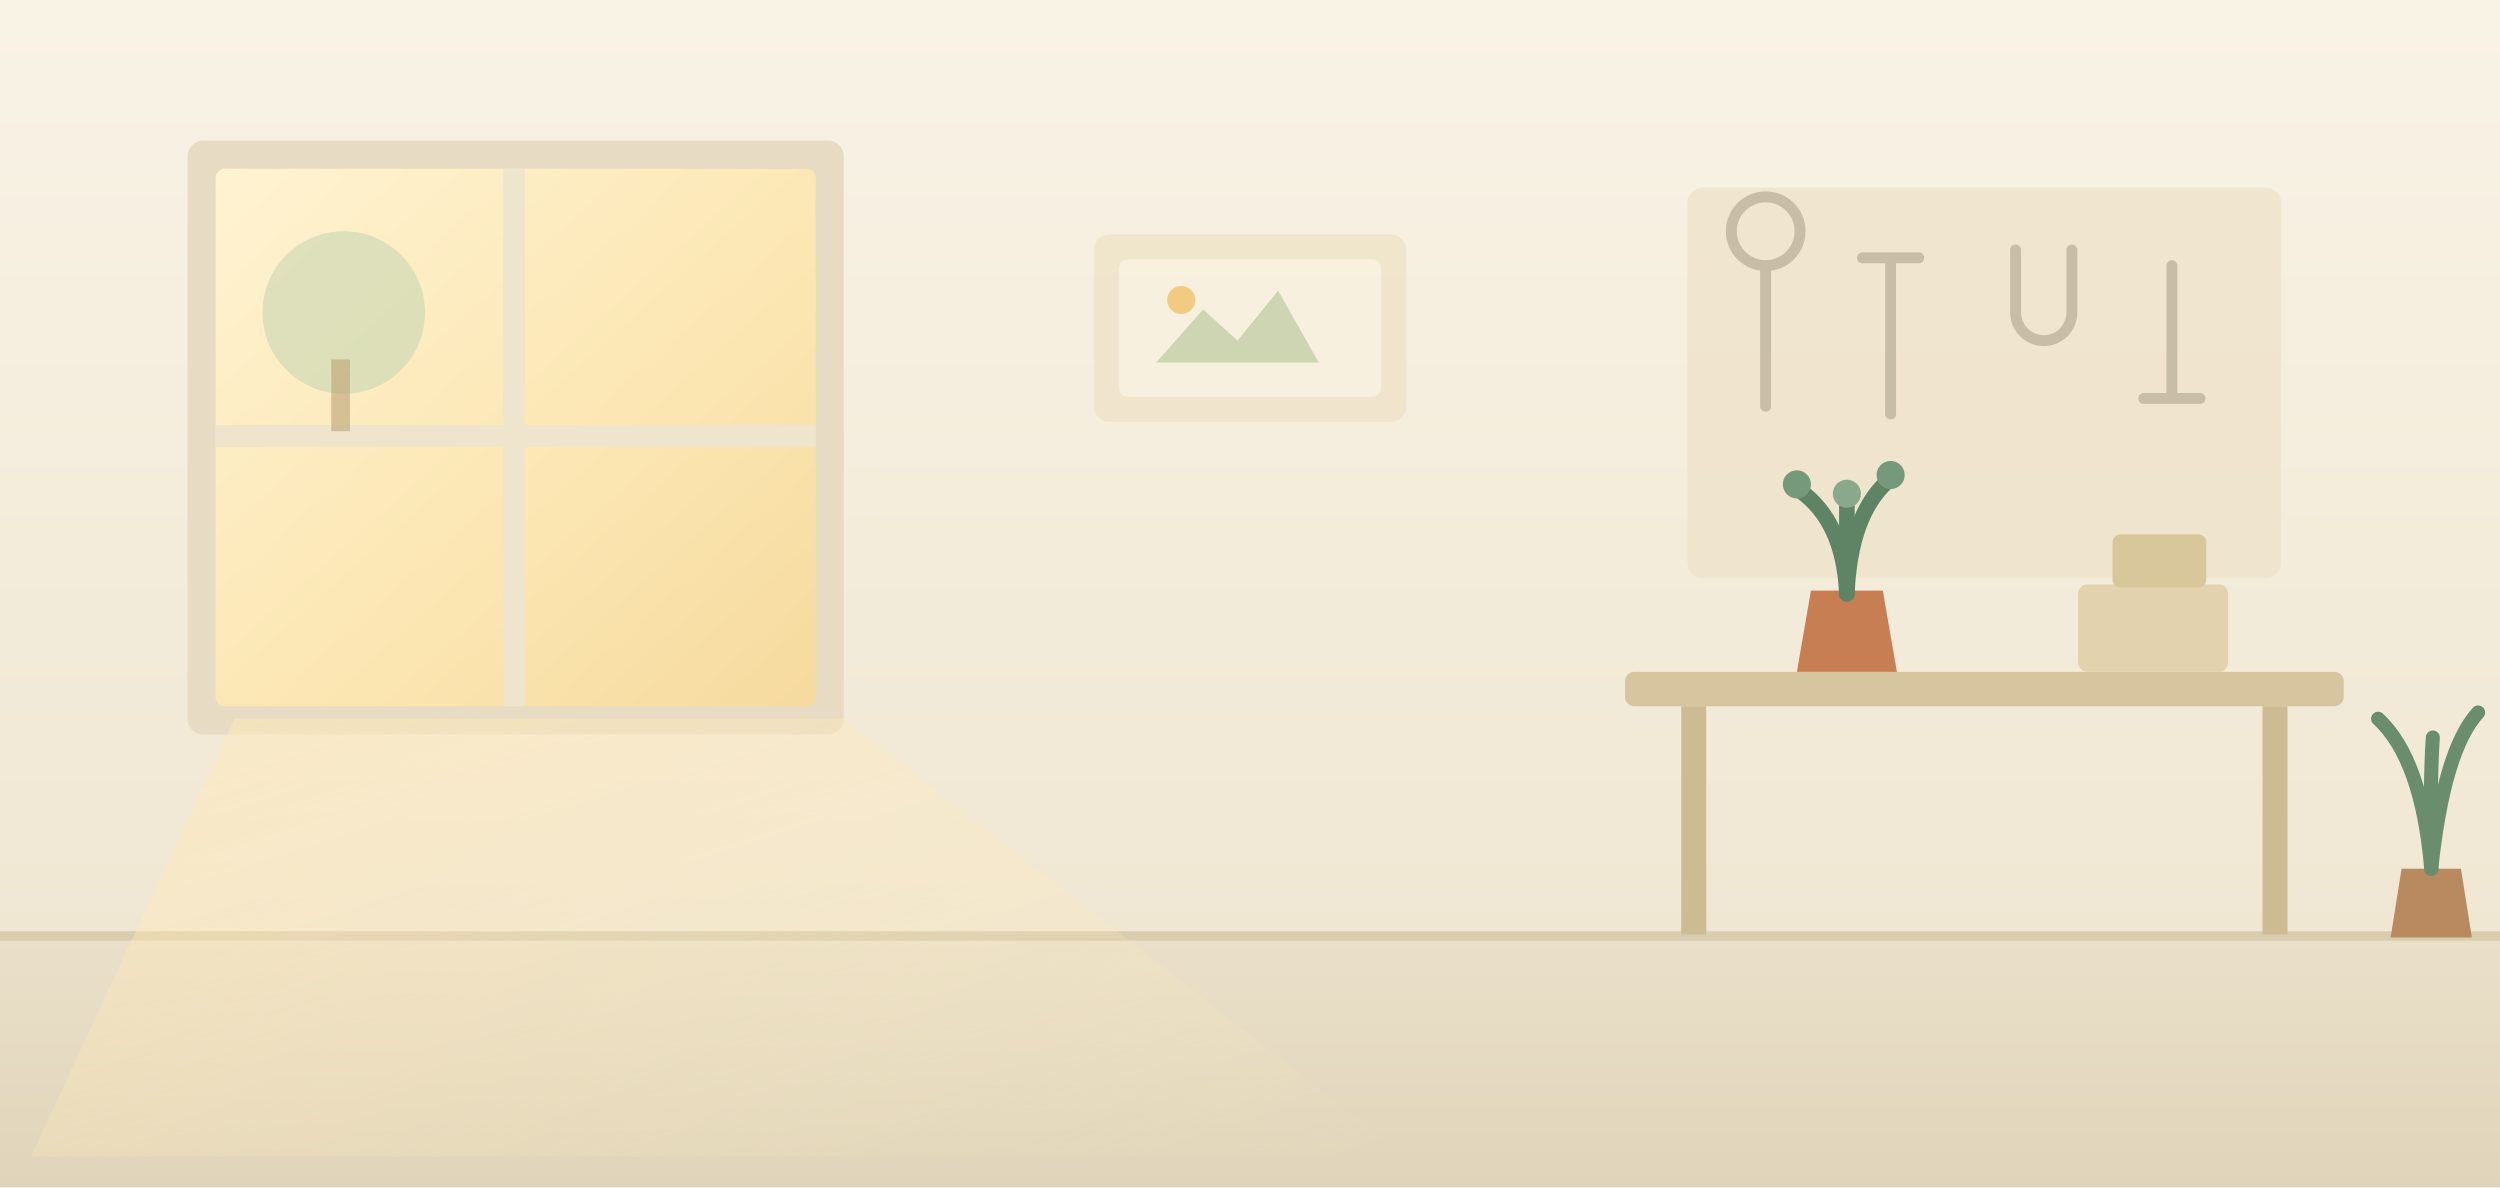
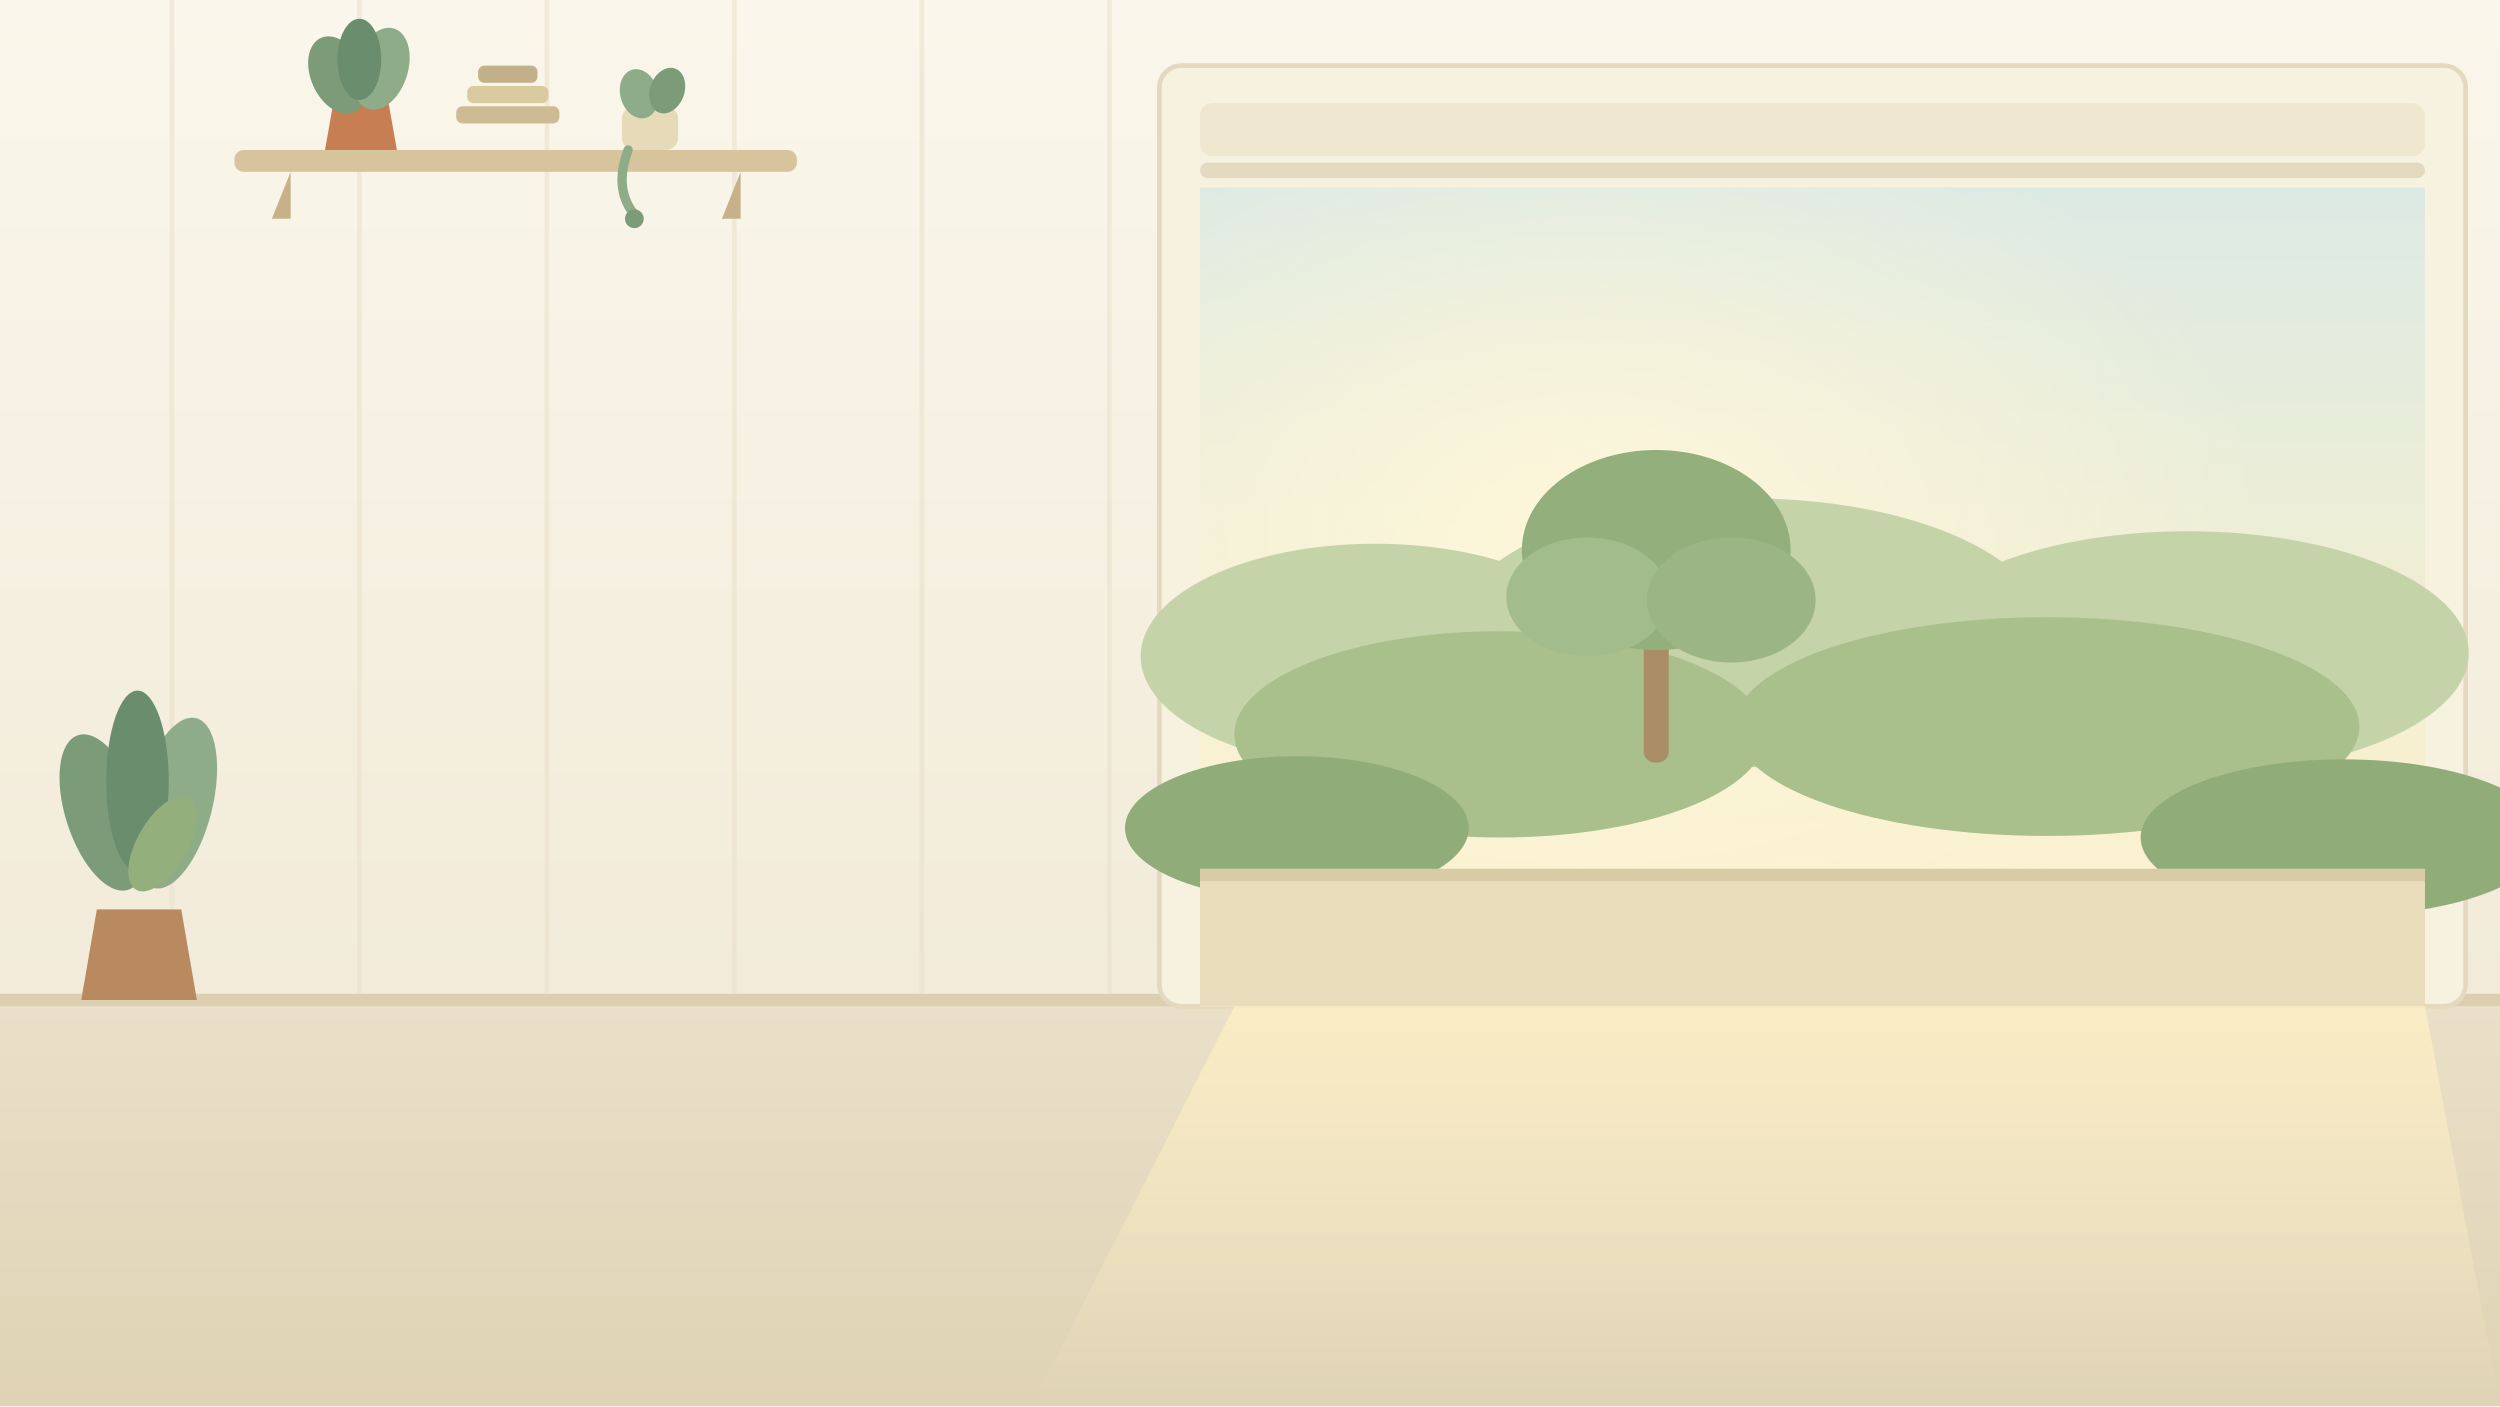
- <svg xmlns="http://www.w3.org/2000/svg" viewBox="0 0 1600 760" preserveAspectRatio="xMidYMax slice" role="img" aria-hidden="true">
+ <svg xmlns="http://www.w3.org/2000/svg" viewBox="0 0 1600 900" preserveAspectRatio="xMidYMax slice" role="img" aria-hidden="true">
  <defs>
    <linearGradient id="wall" x1="0" y1="0" x2="0" y2="1">
-       <stop offset="0" stop-color="#F9F3E6" />
-       <stop offset="1" stop-color="#F0E7D3" />
+       <stop offset="0" stop-color="#FAF6EB" />
+       <stop offset="1" stop-color="#F2EBD9" />
    </linearGradient>
    <linearGradient id="floor" x1="0" y1="0" x2="0" y2="1">
      <stop offset="0" stop-color="#EAE0C9" />
-       <stop offset="1" stop-color="#E0D5BA" />
+       <stop offset="1" stop-color="#DFD3B4" />
    </linearGradient>
-     <linearGradient id="glass" x1="0" y1="0" x2="1" y2="1">
-       <stop offset="0" stop-color="#FFF3D2" />
-       <stop offset="0.55" stop-color="#FCE7B4" />
-       <stop offset="1" stop-color="#F6DA9E" />
+     <linearGradient id="sky" x1="0" y1="0" x2="0" y2="1">
+       <stop offset="0" stop-color="#DCEAE4" />
+       <stop offset="0.55" stop-color="#F2EFD2" />
+       <stop offset="1" stop-color="#FFF3CE" />
    </linearGradient>
-     <linearGradient id="shaft" x1="0" y1="0" x2="1" y2="1">
-       <stop offset="0" stop-color="#FFE9B8" stop-opacity="0.55" />
-       <stop offset="1" stop-color="#FFE9B8" stop-opacity="0" />
+     <linearGradient id="spill" x1="0" y1="0" x2="0" y2="1">
+       <stop offset="0" stop-color="#FFF0C2" stop-opacity="0.75" />
+       <stop offset="1" stop-color="#FFF0C2" stop-opacity="0" />
    </linearGradient>
+     <radialGradient id="sunGlow" cx="0.32" cy="0.42" r="0.55">
+       <stop offset="0" stop-color="#FFF7DA" stop-opacity="0.95" />
+       <stop offset="1" stop-color="#FFF7DA" stop-opacity="0" />
+     </radialGradient>
  </defs>
-   <rect width="1600" height="600" fill="url(#wall)" />
-   <rect y="600" width="1600" height="160" fill="url(#floor)" />
-   <rect y="596" width="1600" height="6" fill="#D9CDAF" />
+   <rect width="1600" height="640" fill="url(#wall)" />
+   <rect y="640" width="1600" height="260" fill="url(#floor)" />
+   <rect y="636" width="1600" height="8" fill="#DCCFAF" />
+   <g stroke="#E9E0CA" stroke-width="3" opacity="0.55">
+     <path d="M110 0V636M230 0V636M350 0V636M470 0V636M590 0V636M710 0V636" />
+   </g>
  <g>
-     <rect x="120" y="90" width="420" height="380" rx="10" fill="#E7DCC3" />
-     <rect x="138" y="108" width="384" height="344" rx="6" fill="url(#glass)" />
-     <rect x="322" y="108" width="14" height="344" fill="#EFE5CC" />
-     <rect x="138" y="272" width="384" height="14" fill="#EFE5CC" />
-     <circle cx="220" cy="200" r="52" fill="#CBD8B4" opacity="0.65" />
-     <rect x="212" y="230" width="12" height="46" fill="#BBA478" opacity="0.6" />
+     <rect x="742" y="42" width="836" height="602" rx="14" fill="#F7F1E0" />
+     <rect x="742" y="42" width="836" height="602" rx="14" fill="none" stroke="#E4D9BD" stroke-width="3" />
+     <rect x="768" y="66" width="784" height="34" rx="8" fill="#EFE7D0" />
+     <rect x="768" y="104" width="784" height="10" rx="5" fill="#E4DAC0" />
+     <g>
+       <rect x="768" y="120" width="784" height="524" fill="url(#sky)" />
+       <rect x="768" y="120" width="784" height="524" fill="url(#sunGlow)" />
+       <g fill="#C4D4A8">
+         <ellipse cx="880" cy="420" rx="150" ry="72" />
+         <ellipse cx="1120" cy="405" rx="190" ry="86" />
+         <ellipse cx="1400" cy="418" rx="180" ry="78" />
+       </g>
+       <g fill="#A9BF8C">
+         <ellipse cx="960" cy="470" rx="170" ry="66" />
+         <ellipse cx="1310" cy="465" rx="200" ry="70" />
+       </g>
+       <g>
+         <rect x="1052" y="392" width="16" height="96" rx="7" fill="#A98D66" />
+         <ellipse cx="1060" cy="352" rx="86" ry="64" fill="#93AF7C" />
+         <ellipse cx="1016" cy="382" rx="52" ry="38" fill="#A3BC8B" />
+         <ellipse cx="1108" cy="384" rx="54" ry="40" fill="#9CB584" />
+       </g>
+       <g fill="#8FAC79">
+         <ellipse cx="830" cy="530" rx="110" ry="46" />
+         <ellipse cx="1500" cy="536" rx="130" ry="50" />
+       </g>
+       <rect x="768" y="560" width="784" height="84" fill="#E8DCBB" />
+       <rect x="768" y="556" width="784" height="8" fill="#D9CBA6" />
+     </g>
  </g>
-   <polygon points="150,460 540,460 900,740 20,740" fill="url(#shaft)" />
-   <g opacity="0.85">
-     <rect x="1080" y="120" width="380" height="250" rx="10" fill="#EEE3CB" />
-     <g fill="none" stroke="#9A9078" stroke-width="7" stroke-linecap="round" opacity="0.55">
-       <path d="M1130 170 v90" />
-       <path d="M1130 170 a22 22 0 1 1 0.1 0" />
-       <path d="M1210 165 v100 M1192 165 h36" />
-       <path d="M1290 160 v40 a18 18 0 0 0 36 0 v-40" />
-       <path d="M1390 170 v85 M1372 255 h36" />
+   <polygon points="790,644 1552,644 1600,900 660,900" fill="url(#spill)" />
+   <g>
+     <rect x="150" y="96" width="360" height="14" rx="6" fill="#D8C49C" />
+     <path d="M186 110 l-12 30 h12 z" fill="#C7B189" />
+     <path d="M474 110 l-12 30 h12 z" fill="#C7B189" />
+     <g>
+       <path d="M208 96 h46 l-6 -34 h-34 z" fill="#C77E52" />
+       <ellipse cx="216" cy="48" rx="17" ry="26" fill="#7C9B79" transform="rotate(-24 216 48)" />
+       <ellipse cx="244" cy="44" rx="17" ry="27" fill="#8FAC89" transform="rotate(18 244 44)" />
+       <ellipse cx="230" cy="38" rx="14" ry="26" fill="#6A8D6E" />
+     </g>
+     <rect x="292" y="68" width="66" height="11" rx="4" fill="#CDBB93" />
+     <rect x="299" y="55" width="52" height="11" rx="4" fill="#DACA9F" />
+     <rect x="306" y="42" width="38" height="11" rx="4" fill="#C2B08A" />
+     <g>
+       <rect x="398" y="68" width="36" height="28" rx="8" fill="#E7DAB9" />
+       <ellipse cx="409" cy="60" rx="12" ry="16" fill="#8FAC89" transform="rotate(-16 409 60)" />
+       <ellipse cx="427" cy="58" rx="11" ry="15" fill="#7C9B79" transform="rotate(20 427 58)" />
+       <path d="M402 96 q-9 24 3 40" fill="none" stroke="#8FAC89" stroke-width="6" stroke-linecap="round" />
+       <circle cx="406" cy="140" r="6" fill="#7C9B79" />
    </g>
  </g>
  <g>
-     <rect x="1040" y="430" width="460" height="22" rx="6" fill="#D7C5A0" />
-     <rect x="1076" y="452" width="16" height="146" fill="#CDBB93" />
-     <rect x="1448" y="452" width="16" height="146" fill="#CDBB93" />
-     <rect x="1330" y="374" width="96" height="56" rx="6" fill="#E2D3AE" />
-     <rect x="1352" y="342" width="60" height="34" rx="5" fill="#D9C79C" />
-     <g>
-       <path d="M1150 430 h64 l-9 -52 h-46 z" fill="#C77E52" />
-       <g stroke="#5F8465" stroke-width="10" stroke-linecap="round" fill="none">
-         <path d="M1182 380 q-2 -46 -30 -66" />
-         <path d="M1182 380 q2 -50 26 -72" />
-         <path d="M1182 380 q0 -34 0 -58" />
-       </g>
-       <circle cx="1150" cy="310" r="9" fill="#77997B" />
-       <circle cx="1210" cy="304" r="9" fill="#77997B" />
-       <circle cx="1182" cy="316" r="9" fill="#8AA98C" />
-     </g>
-   </g>
-   <g>
-     <path d="M1530 600 h52 l-7 -44 h-38 z" fill="#B98A5F" />
-     <g stroke="#6A8D6E" stroke-width="9" stroke-linecap="round" fill="none">
-       <path d="M1556 556 q-6 -70 -34 -96" />
-       <path d="M1556 556 q8 -76 30 -100" />
-       <path d="M1556 556 q-1 -54 1 -84" />
-     </g>
-   </g>
-   <g opacity="0.9">
-     <rect x="700" y="150" width="200" height="120" rx="10" fill="#EFE4CA" />
-     <rect x="716" y="166" width="168" height="88" rx="6" fill="#F8F1DE" />
-     <path d="M740 232 l30 -34 22 20 26 -32 26 46 z" fill="#C9D3AE" />
-     <circle cx="756" cy="192" r="9" fill="#F2C879" />
+     <path d="M52 640 h74 l-10 -58 h-54 z" fill="#B98A5F" />
+     <ellipse cx="66" cy="520" rx="24" ry="52" fill="#7C9B79" transform="rotate(-18 66 520)" />
+     <ellipse cx="112" cy="514" rx="24" ry="56" fill="#8FAC89" transform="rotate(14 112 514)" />
+     <ellipse cx="88" cy="500" rx="20" ry="58" fill="#6A8D6E" />
+     <ellipse cx="104" cy="540" rx="16" ry="34" fill="#93AF7C" transform="rotate(30 104 540)" />
  </g>
</svg>
